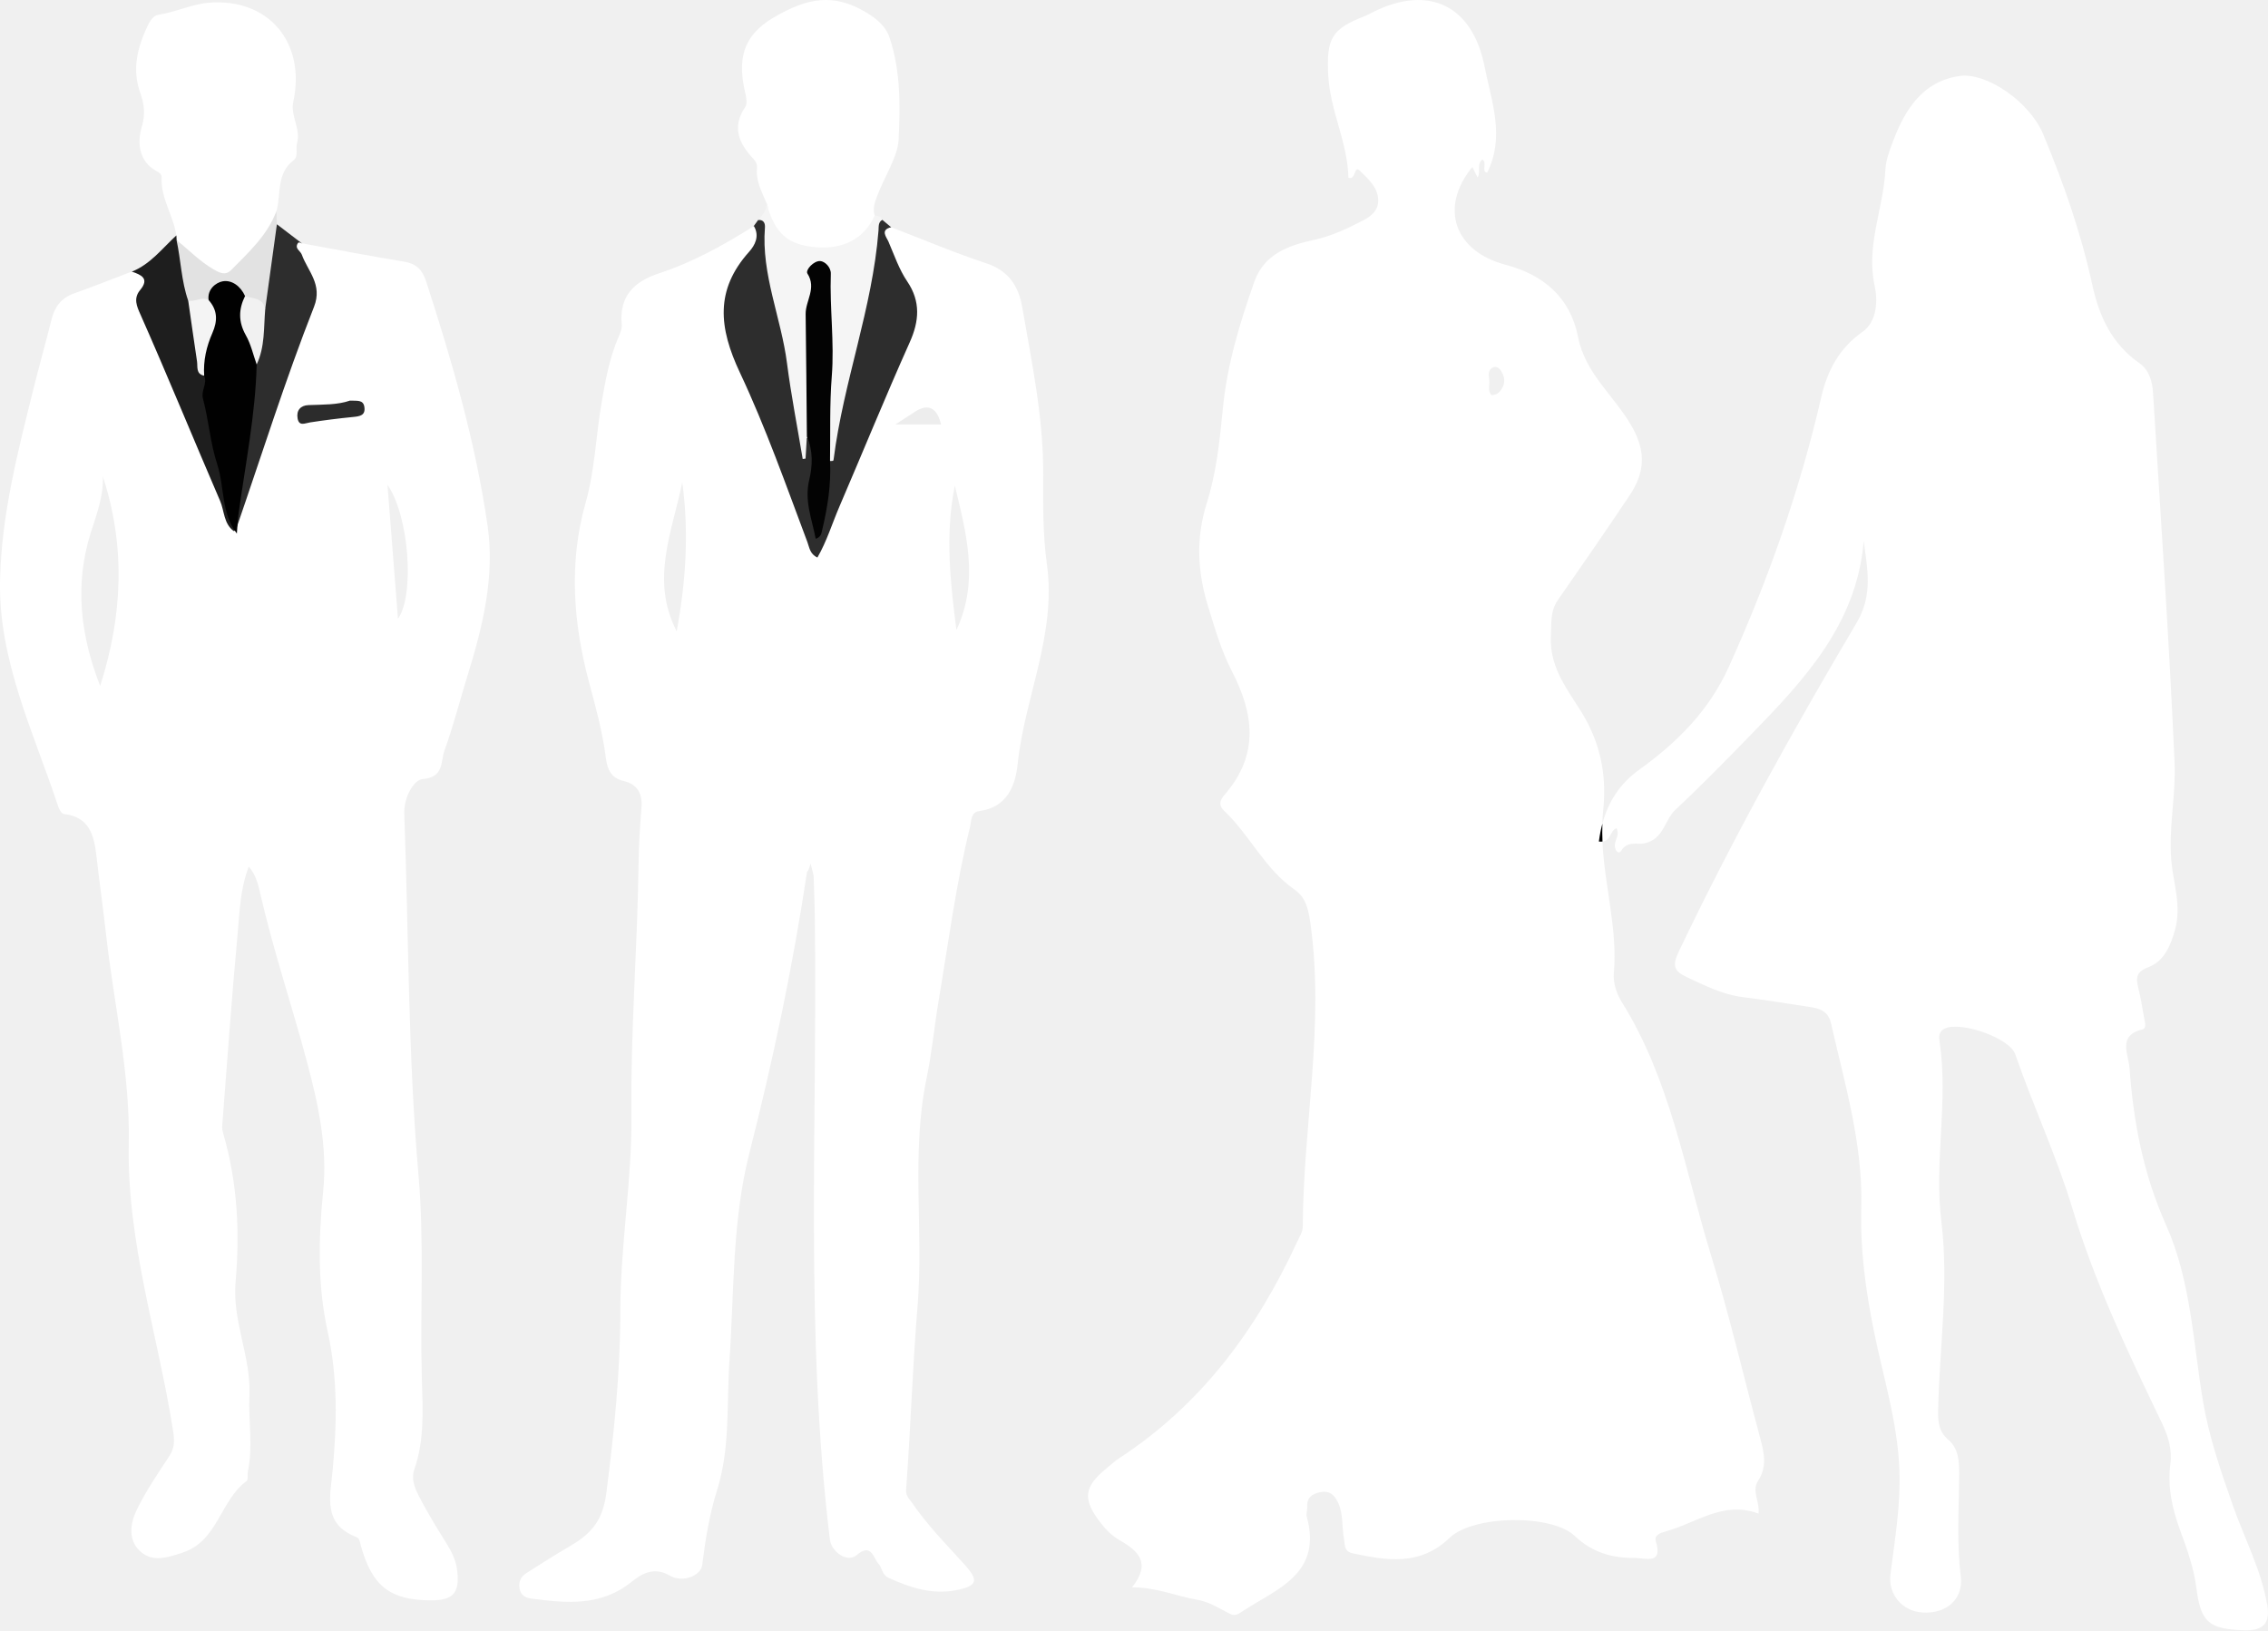
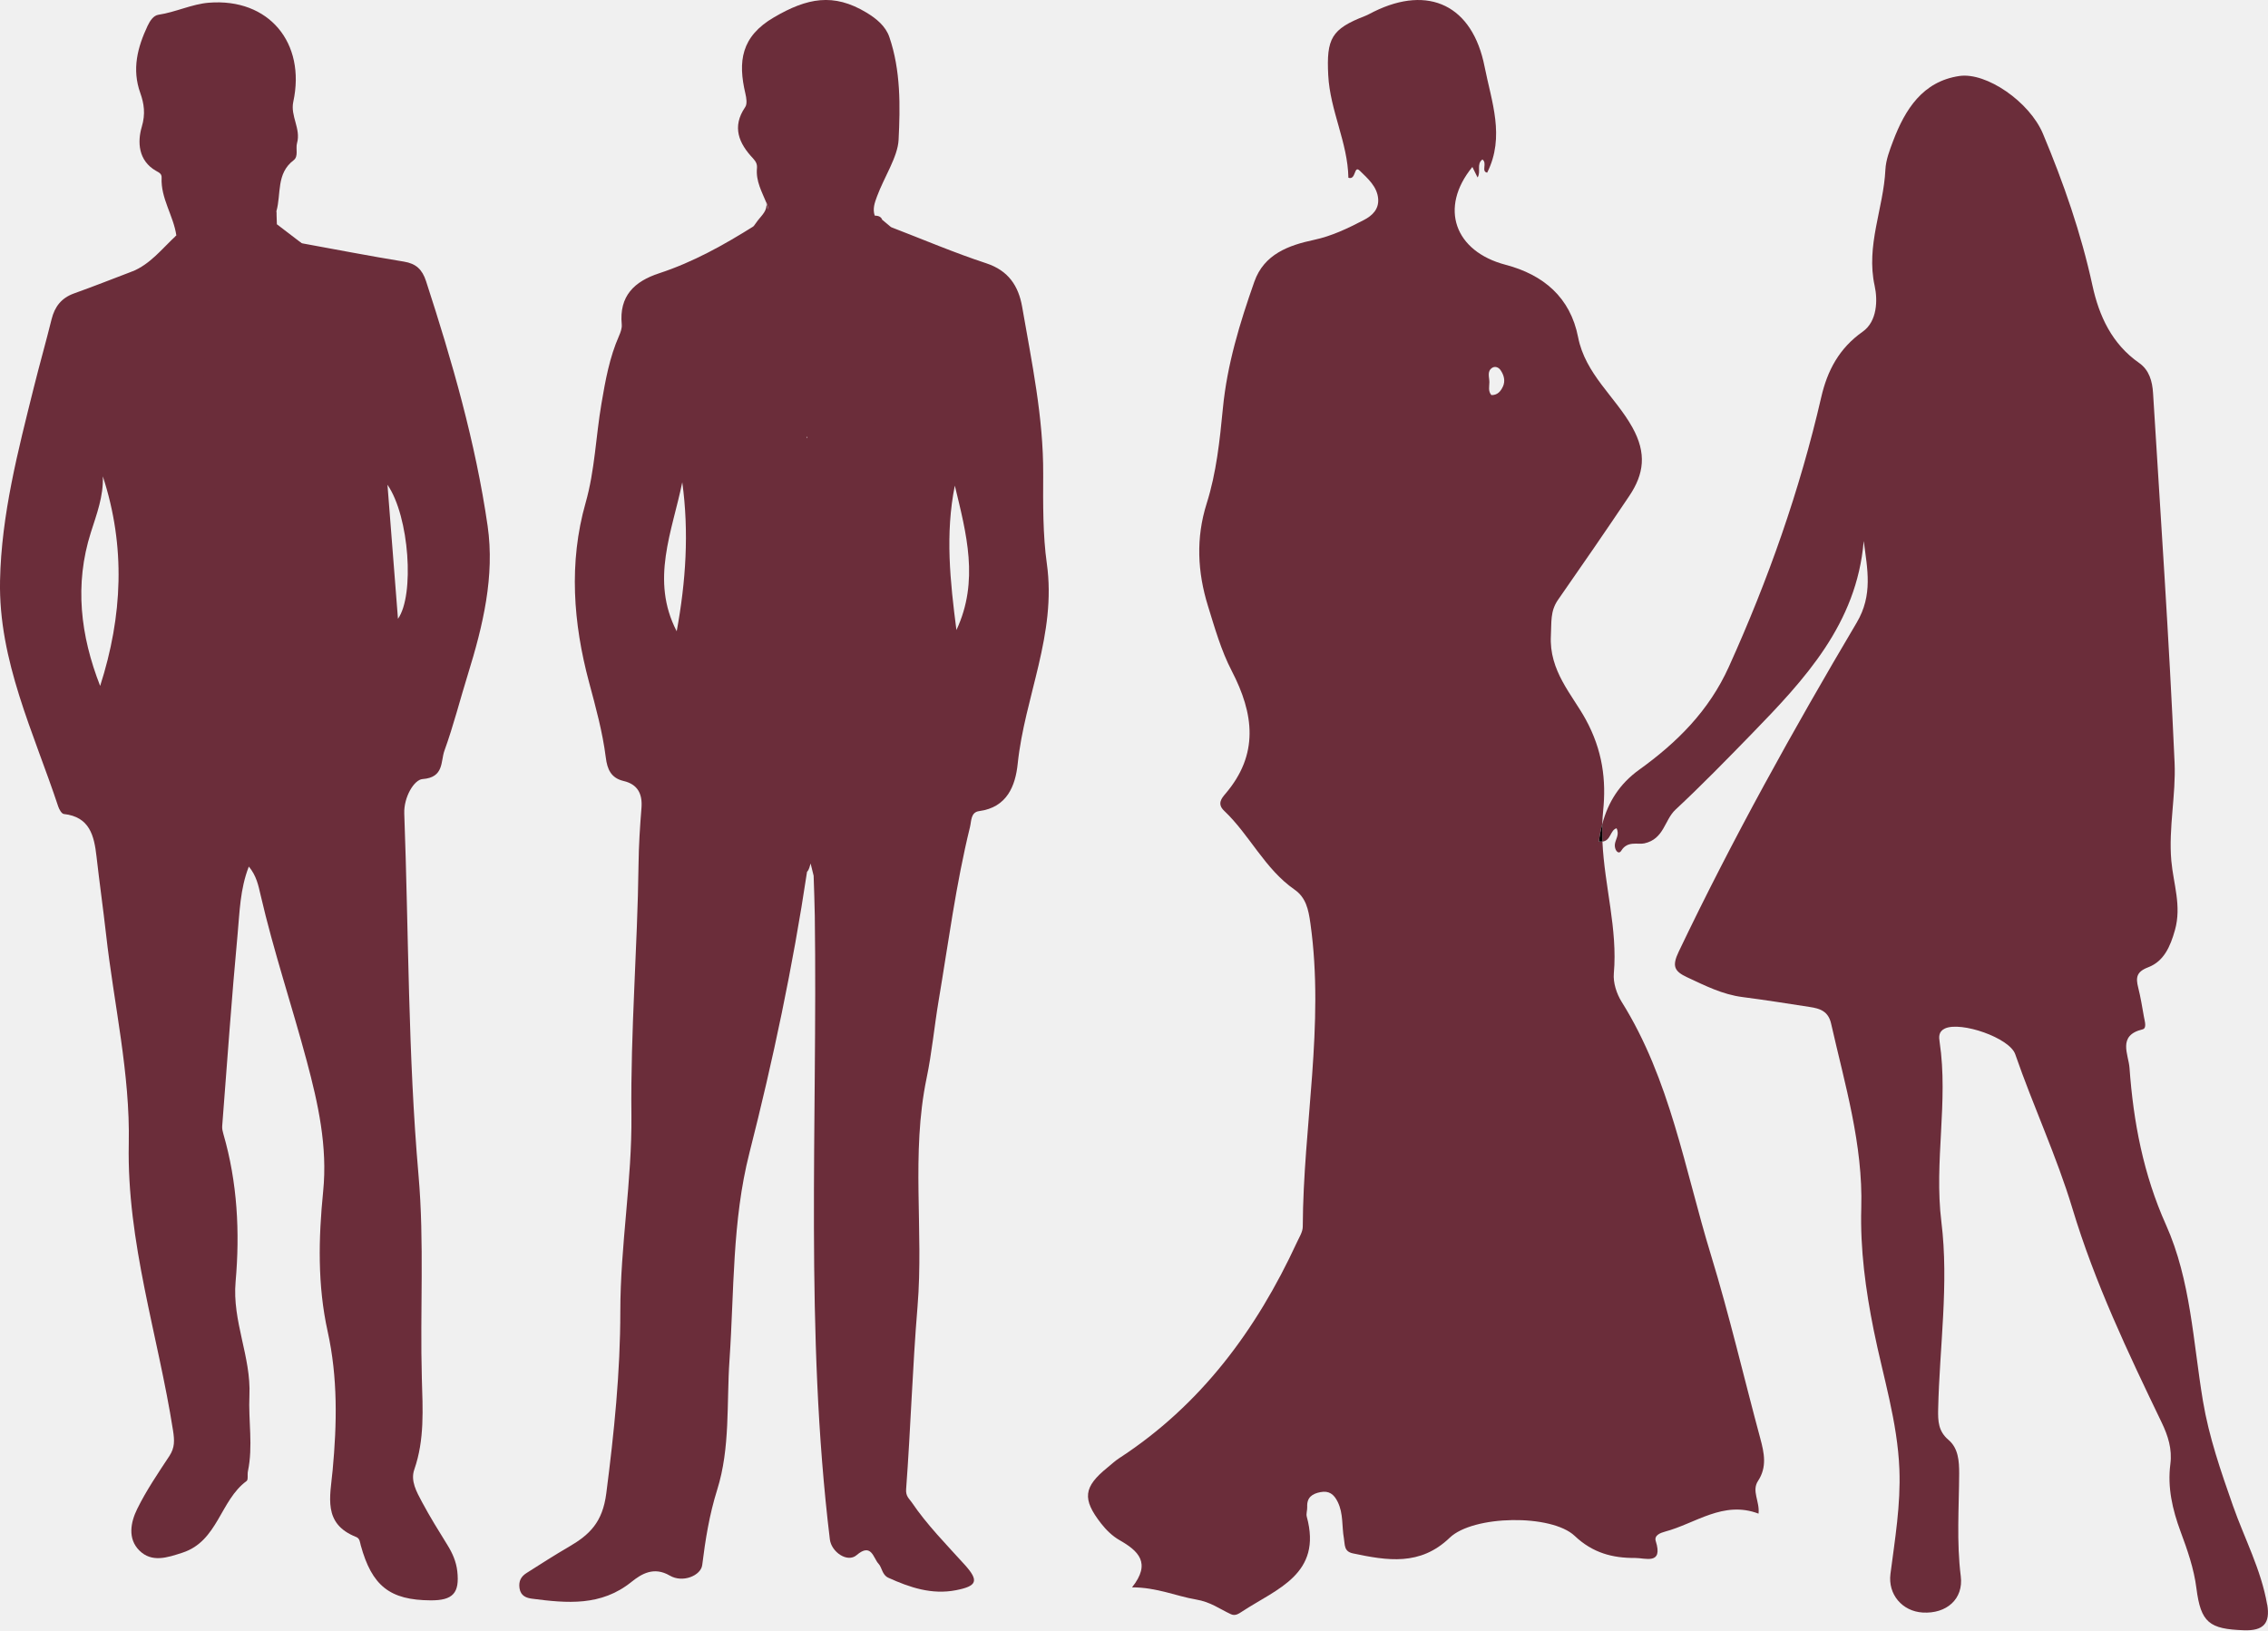
<svg xmlns="http://www.w3.org/2000/svg" id="Capa_1" data-name="Capa 1" viewBox="0 0 525.39 377.7">
  <defs>
    <style>
      .cls-1 {
-         fill: #1e1e1e;
+         fill: #6b2d3a;
      }

      .cls-1, .cls-2, .cls-3, .cls-4, .cls-5, .cls-6, .cls-7, .cls-8, .cls-9, .cls-10, .cls-11, .cls-12 {
        stroke-width: 0px;
      }

      .cls-2 {
        fill: #000;
      }

      .cls-3 {
-         fill: #f5f5f5;
+         fill: #6b2d3a;
      }

      .cls-4 {
-         fill: #f4f4f4;
+         fill: #6b2d3a;
      }

      .cls-5 {
-         fill: #2c2c2c;
+         fill: #6b2d3a;
      }

      .cls-6 {
-         fill: #010101;
+         fill: #6b2d3a;
      }

      .cls-7 {
-         fill: #e2e2e2;
+         fill: #6b2d3a;
      }

      .cls-8 {
-         fill: #f1f1f1;
+         fill: #6b2d3a;
      }

      .cls-9 {
-         fill: #2d2d2d;
+         fill: #6b2d3a;
      }

      .cls-10 {
-         fill: #ededed;
+         fill: #6b2d3a;
      }

      .cls-11 {
-         fill: #fff;
+         fill: #6b2d3a;
      }

      .cls-12 {
-         fill: #030303;
+         fill: #6b2d3a;
      }
    </style>
  </defs>
  <g>
    <path class="cls-11" d="M525.19,371.73c-1.39-8.08-5.24-15.27-7.92-22.89-2.78-7.93-5.55-15.89-6.95-24.26-2.29-13.72-2.81-27.96-8.55-40.79-5.24-11.69-7.56-23.82-8.46-36.36-.22-3.17-2.86-7.54,3.01-8.95,1.05-.25.51-1.89.33-2.9-.4-2.26-.76-4.53-1.32-6.75-.59-2.34-.45-3.69,2.32-4.74,3.62-1.39,5.1-4.77,6.18-8.6,1.59-5.62-.37-10.75-.84-16.11-.66-7.56,1.09-15.2.76-22.68-1.26-28.58-3.24-57.11-4.99-85.66-.17-2.69-.87-5.31-3.23-6.96-6.27-4.38-9.26-10.81-10.81-17.95-2.63-12.12-6.69-23.76-11.46-35.14-3.1-7.39-13.09-14.31-19.38-13.38-8.47,1.26-12.54,7.69-15.34,15.07-.81,2.14-1.67,4.39-1.78,6.62-.43,9-4.56,17.55-2.48,26.97.7,3.2.62,8.17-2.78,10.57-5.44,3.83-8.18,8.98-9.61,15.21-4.97,21.57-12.28,42.28-21.4,62.44-4.63,10.24-12.03,17.55-20.8,23.86-4.52,3.26-7.16,7.47-8.5,12.52-.05,1.37-.04,2.74.02,4.11,1.99-.24,1.77-2.66,3.27-3.09.74,1.48-.25,2.54-.39,3.71-.15,1.26.82,2.58,1.5,1.46,1.42-2.32,3.83-1.35,5.31-1.67,4.59-.99,4.66-5.41,7.22-7.8,6.05-5.64,11.82-11.56,17.59-17.49,12.33-12.68,24.39-25.53,26.02-44.69h.02c.83,6.43,2.16,12.42-1.64,18.84-14.73,24.87-28.77,50.13-41.24,76.25-1.6,3.36-.99,4.53,1.96,5.91,4.14,1.93,8.19,3.99,12.81,4.58,5.21.67,10.4,1.5,15.6,2.3,2.33.35,4.29.96,4.94,3.85,3.19,14.09,7.41,28.01,6.99,42.69-.27,9.59,1,18.98,2.89,28.37,2.15,10.7,5.51,21.16,5.94,32.22.32,8.2-1.03,16.18-2.07,24.22-.61,4.73,2.73,8.65,7.45,8.94,5.54.34,9.5-3.13,8.84-8.4-1-7.94-.41-15.87-.37-23.8,0-2.88-.18-5.85-2.49-7.81-2.34-1.99-2.44-4.33-2.38-7.09.32-14.47,2.52-29.04.75-43.39-1.73-13.99,1.66-27.83-.41-41.7-.17-1.12-.29-2.41,1.24-3.12,3.72-1.7,14.97,2.17,16.28,5.98,4.15,11.99,9.6,23.65,13.21,35.62,5.25,17.43,12.92,33.5,20.7,49.67,1.49,3.09,2.47,6.18,2.02,9.66-.7,5.4.49,10.53,2.34,15.55,1.6,4.31,3.12,8.63,3.7,13.22,1.02,7.95,2.96,9.45,11.03,9.72,4.5.15,6.11-1.6,5.37-5.97h-.02Z" />
    <path class="cls-11" d="M370.38,194.96c.19-1.42.45-2.79.8-4.1.03-.99.09-1.98.19-2.97.74-7.13-.11-14.06-4.06-21.27-3.13-5.71-8.5-11.2-8.04-19.39.17-3.05-.19-5.61,1.64-8.25,5.57-7.98,11.08-15.99,16.51-24.07,3.42-5.09,4.08-9.87.72-15.91-3.96-7.11-10.89-12.31-12.57-20.89-1.8-9.22-8.03-14.46-16.8-16.77-11.76-3.08-15.47-13.15-7.69-22.66.41.83.79,1.6,1.2,2.43.86-1.28-.32-3.13,1.13-4.16,1.19.83-.35,2.78,1.1,3.05,4.19-8.36.99-16.49-.6-24.56-2.79-14.16-12.9-19.02-25.65-12.74-.69.33-1.34.73-2.04,1-7.82,3.03-8.96,5.24-8.53,13.72.42,8.21,4.52,15.59,4.67,23.76,1.83.62,1.23-3.01,2.64-1.63,1.84,1.8,4.06,3.69,4.26,6.56.16,2.35-1.32,3.83-3.33,4.87-3.71,1.92-7.39,3.71-11.57,4.6-5.81,1.24-11.54,3.29-13.79,9.69-3.36,9.55-6.31,19.19-7.29,29.39-.72,7.41-1.5,14.88-3.76,22.02-2.51,7.97-2.12,15.86.3,23.68,1.58,5.1,3.06,10.34,5.5,15.04,5.17,9.96,6.38,19.35-1.47,28.52-.84.99-1.97,2.31-.27,3.92,5.92,5.61,9.4,13.45,16.28,18.24,2.68,1.87,3.24,4.57,3.7,7.84,3.32,23.54-1.67,46.83-1.77,70.26,0,1.23-.83,2.48-1.37,3.67-9.38,20.28-22.25,37.67-41.18,49.99-.95.62-1.79,1.42-2.68,2.14-5.56,4.51-5.93,7.28-1.47,12.99,1.15,1.48,2.6,2.89,4.2,3.81,4.41,2.51,7.46,5.3,2.95,10.97,5.72-.02,10.36,2.07,14.8,2.81,3.43.57,5.48,2.2,8.13,3.42.99.45,1.8-.13,2.61-.66,7.99-5.24,18.58-8.64,14.94-21.94-.19-.69.14-1.52.1-2.28-.11-2.18,1.15-3.04,3.05-3.41,2-.39,3.14.47,4.02,2.27,1.33,2.7.93,5.63,1.43,8.44.26,1.47-.04,3.03,2.09,3.48,7.93,1.67,15.56,2.97,22.41-3.62,5.44-5.24,23.59-5.54,28.98-.42,4.14,3.93,8.77,5.14,13.99,5.1,2.31-.02,6.55,1.69,4.77-3.91-.42-1.34,1.09-1.91,2.14-2.19,7.12-1.9,13.51-7.27,21.67-4.17h0c.32-2.83-1.66-5.25-.11-7.59,2.11-3.2,1.43-6.45.52-9.82-3.83-14.2-7.16-28.55-11.46-42.6-6.06-19.8-9.41-40.6-20.67-58.58-1.16-1.86-1.99-4.43-1.8-6.56.91-10.3-2.18-20.28-2.64-30.52-.24.03-.51.03-.83,0v-.04h0ZM348.15,89.56c-.5,1.09-1.26,2.01-2.67,1.97h0c-.8-.93-.46-2.01-.46-3,0-1.13-.59-2.48.62-3.3.65-.44,1.48-.18,1.96.51.8,1.16,1.16,2.48.56,3.82h0Z" />
    <path class="cls-2" d="M371.19,190.86c-.35,1.31-.62,2.68-.8,4.1.31.04.58.04.83,0-.06-1.36-.07-2.73-.02-4.11h-.01Z" />
  </g>
  <path class="cls-11" d="M40.85,54.54c-.66-4.58-3.64-8.57-3.41-13.38.04-.92-.58-1.17-1.3-1.58-4.13-2.36-4.33-6.71-3.29-10.22.88-2.97.53-5.34-.36-7.84-1.96-5.51-.64-10.54,1.7-15.53.56-1.18,1.35-2.39,2.51-2.57,3.99-.6,7.78-2.48,11.67-2.79,13.89-1.12,22.53,9.27,19.57,22.96-.71,3.3,1.81,6.24.87,9.56-.37,1.3.4,3.06-.8,3.98-4.04,3.06-2.85,7.79-3.97,11.77-.71,6.14-5.02,9.93-9.04,13.88-1.71,1.67-3.7,1.81-5.9.59-3.42-1.9-6.36-4.26-8.53-7.54-.13-.47-.04-.9.27-1.28h.01Z" />
  <path class="cls-11" d="M177.53,46.97c-1.05-2.56-2.45-5.01-2.18-7.96.08-.87-.15-1.5-.91-2.32-3.25-3.44-4.96-7.28-1.81-11.88.5-.72.28-2.13.04-3.13-1.74-7.41-1.04-13.21,6.66-17.69,7.69-4.48,13.76-5.67,21.38-1.08,2.32,1.4,4.45,3.15,5.31,5.67,2.65,7.73,2.53,16.02,2.14,23.83-.19,3.93-3.36,8.65-5,13.1-.57,1.53-1.03,2.86-.54,4.42,1.2,2.45-.66,3.73-2.07,5.01-5.64,5.16-15.96,4.61-21.51-.68-2.43-2.31-.33-5.03-1.49-7.31h0v.02h-.02Z" />
  <path class="cls-9" d="M206.43,52.63c-.48,4.45,2.3,8.02,4.39,11.13,4.16,6.19,2.95,11.52.32,17.58-6.58,15.16-12.83,30.46-19.21,45.71-.06.14-.13.28-.21.42-.88,1.41-1,3.93-2.74,4.02-1.95.09-1.89-2.49-2.45-3.9-7.18-17.92-14.22-35.9-21.38-53.83-.68-1.69-.37-2.83.53-4.28,2.53-4.07,4.74-8.35,7.34-12.37.99-1.53,1.12-3.15,1.59-4.74.34-.47.68-.93,1.02-1.4,2.27-1.29,2.08.72,2.48,1.89,1.19,3.45.16,7.15,1.08,10.61,2.9,10.94,4.94,22.04,6.37,33.26.22,1.7.46,3.36.32,5.07,0,.12-.29.67.26.47.12-.04.13-.57.3-.85,3.22.03,2.27,2.61,2.39,4.25.36,4.92-1.34,9.88.25,14.79.04.13.13.25.14.28,2.42-4.37.9-9.49,2.38-14.1,2.17-8.34,3.26-16.89,5-25.32.87-4.22,1.63-8.39,3.5-12.41,1.96-4.21,1.22-9.12,2.08-13.67.31-1.64-.25-3.77,2.19-4.33.68.57,1.36,1.14,2.04,1.71h.02Z" />
  <path class="cls-3" d="M204.39,50.92c-.99.58-.81,1.59-.88,2.48-1.41,18.06-8.13,35.07-10.39,52.97,0,.15-.08.38-.17.4-.22.06-.46.02-.69.03-1.28-1.19-1.26-2.8-1.23-4.32.13-7.89-.59-15.8.65-23.66.83-5.3-.91-10.31-2.03-15.44-.53,4.21-1.58,8.3-1.57,12.54,0,6.51.04,13.01-.02,19.52-.02,1.98.33,4.07-1.15,5.77-.1,1.67-.21,3.35-.3,5.03l-.66.1c-1.23-7.4-2.68-14.76-3.64-22.2-1.35-10.54-5.98-20.54-5.11-31.44.07-.97-.29-1.84-1.57-1.73.95-1.18,2.16-2.24,1.9-3.99,2.01,7.2,4.91,9.76,11.64,10.3,6.33.51,11.13-2.12,13.44-7.33.77.02,1.46.17,1.78.99h0v-.02h0Z" />
  <path class="cls-9" d="M69.87,56.35c2.33,2.08,1.85,5.78,4.7,7.75,1.49,1.03.65,3.12.07,4.77-4.1,11.65-8.21,23.3-12.27,34.97-2.28,6.56-4.47,13.15-6.7,19.73-.57.3-1.03.17-1.37-.38-1.16-5.45.71-10.69,1.38-15.98.94-7.5,1.84-15.01,2.81-22.52,1.11-4.37,1.33-8.88,1.9-13.33.77-4.51.82-9.09,1.41-13.63.28-2.19.65-4.22,2.36-5.76,1.9,1.46,3.81,2.91,5.72,4.37h-.01Z" />
  <path class="cls-1" d="M54.88,123.61c.27-.01.53-.03.79-.05-.22,1.94-.85,3.75-2.32.81-2.19-4.36-3.9-8.98-5.81-13.49-5.53-12.99-11.02-26-16.66-38.94-.97-2.22-1.45-3.9.74-5.67,2.12-1.71-1.49-1.96-1.07-3.34,4.31-1.72,7.03-5.39,10.31-8.39.02.36.04.72.06,1.09,2.99,4.16,2.39,9.27,3.65,13.89,1.17,5.86,1.29,11.93,3.46,17.6,1.09,8.37,2.49,16.69,4.71,24.84,1.05,3.84.5,7.95,2.14,11.67h0v-.02Z" />
  <path class="cls-7" d="M43.59,69.65c-1.58-4.54-1.69-9.37-2.69-14.02,2.86,2.27,5.38,4.94,8.58,6.78,1.45.83,2.75,1.49,4.1.12,4.04-4.1,8.37-8.02,10.46-13.63.03,1.03.07,2.05.1,3.09-.9,6.55-1.81,13.09-2.71,19.64-1.68-.74-3.29-1.61-4.93-2.43-2.76-2.82-5.41-3.36-7.84.39-1.68.73-3.36,1.68-5.07.07h0Z" />
  <g>
    <polygon class="cls-2" points="206.46 52.64 206.46 52.65 206.47 52.64 206.46 52.64" />
    <path class="cls-11" d="M188.48,202.88c.09,3.11.23,6.21.27,9.31.65,48.16-2.34,96.41,3.49,144.45.35,2.91,4.06,5.48,6.19,3.65,3.46-2.98,3.88.72,5.07,1.97.84.89.82,2.59,2.28,3.26,4.99,2.27,10.09,3.98,15.67,2.89,4.88-.95,5.41-2.16,2.02-5.91-4.25-4.7-8.71-9.2-12.28-14.47-.62-.9-1.41-1.4-1.28-3.06,1.05-14.08,1.47-28.21,2.64-42.28,1.45-17.61-1.55-35.38,2.1-52.91,1.23-5.9,1.78-11.95,2.78-17.91,2.27-13.45,4.01-26.99,7.27-40.26.35-1.43.15-3.44,2.14-3.7,6.45-.86,8.38-5.85,8.91-10.94,1.61-15.53,9.06-30.02,6.75-46.42-.93-6.59-.87-13.78-.84-20.72.07-13.06-2.65-25.89-4.87-38.72-.84-4.83-3.15-8.41-8.31-10.11-7.45-2.45-14.69-5.54-22.02-8.36-2.65.6-1.09,2.31-.65,3.33,1.35,3.13,2.46,6.44,4.36,9.24,3.16,4.67,2.75,9.23.59,14.05-5.64,12.6-10.84,25.38-16.29,38.06-1.69,3.93-2.94,8.08-5.11,11.84-1.75-.79-1.86-2.33-2.32-3.56-4.96-13.2-9.66-26.58-15.65-39.3-4.86-10.34-5.8-19.1,2.13-27.95,1.39-1.55,2.48-3.66,1.13-5.97-6.95,4.36-14.09,8.35-21.92,10.92-5.79,1.89-9.34,5.27-8.7,11.88.08.85-.27,1.81-.63,2.63-2.21,5.01-3.16,10.33-4.07,15.69-1.31,7.64-1.53,15.46-3.66,22.95-3.97,13.93-2.86,27.97.77,41.55,1.56,5.83,3.15,11.57,3.9,17.53.34,2.7,1.2,4.72,4.13,5.41,3.24.76,4.39,2.97,4.13,6.23-.35,4.34-.63,8.68-.68,13.02-.24,19.39-1.87,38.7-1.65,58.14.16,15.08-2.57,30.22-2.57,45.48,0,14.08-1.44,28.11-3.25,42.15-.86,6.7-3.83,9.57-8.63,12.37-3.34,1.94-6.59,4.03-9.85,6.1-1.26.8-1.87,1.88-1.62,3.53.28,1.81,1.61,2.25,2.93,2.42,8.03,1.04,15.94,1.8,23.01-3.9,2.29-1.83,5.16-3.62,8.86-1.46,3.02,1.78,7.22-.02,7.52-2.43.73-5.91,1.66-11.69,3.47-17.46,3.05-9.7,2.16-19.99,2.85-30.03,1.1-16.05.59-32.2,4.62-48.02,5.47-21.48,10.05-43.16,13.34-65.1.53-.53.6-1.27.83-1.93M156.76,146.25c-6.16-11.87-1.03-23.12,1.29-34.52,1.59,11.57.83,23.04-1.29,34.52ZM221.56,145.96c-1.46-11.26-2.63-22.29-.37-33.45,2.65,11,5.7,22.07.37,33.45Z" />
  </g>
  <path class="cls-10" d="M218,98.32h-10.55c2.09-1.36,3.29-2.16,4.5-2.93,3.07-1.97,5.09-.99,6.05,2.93Z" />
  <path class="cls-11" d="M97.88,180.49c5.02-.36,4.18-4.09,5.06-6.54,2.11-5.82,3.62-11.84,5.46-17.76,3.47-11.2,6.24-22.72,4.56-34.35-2.8-19.35-8.22-38.13-14.27-56.72-.88-2.68-2.29-4.05-5.12-4.51-7.91-1.29-15.8-2.82-23.7-4.26h-.02c-.14-.07-.28-.16-.43-.17-.12,0-.31,0-.37.09-.92,1.3.53,1.81.86,2.71,1.41,3.89,4.87,6.91,2.83,12.11-6.63,16.86-12.06,34.16-17.98,51.31-.08.16-.14.31-.24.42-.1.11-.33.25-.38.21-2.34-1.72-2.15-4.64-3.15-6.98-6.2-14.38-12.12-28.88-18.46-43.2-.83-1.87-1.68-3.71-.07-5.65,2.25-2.7.22-3.54-1.93-4.28-4.45,1.7-8.89,3.45-13.38,5.06-2.9,1.04-4.47,3.04-5.2,5.98-1.3,5.26-2.79,10.48-4.1,15.74C4.18,104.44.32,119.22.01,134.49c-.38,18.61,7.8,35.21,13.49,52.39.22.66.79,1.65,1.28,1.7,6,.66,7.03,5.01,7.58,9.87.68,6.01,1.53,12,2.21,18.01,1.81,16.18,5.6,32.24,5.26,48.53-.47,22.84,6.78,44.29,10.25,66.4.36,2.34.43,3.98-.84,5.92-2.63,4-5.36,8-7.46,12.28-1.51,3.06-2.26,6.89.51,9.63,2.89,2.86,6.47,1.64,9.99.49,8.21-2.67,8.72-12.13,14.85-16.6.41-.31.14-1.5.3-2.25,1.23-5.84.08-11.72.35-17.56.41-8.99-4.03-17.2-3.2-26.4,1.01-11.42.42-22.97-2.83-34.17-.17-.58-.32-1.22-.28-1.81,1.15-14.83,2.19-29.68,3.57-44.48.48-5.14.56-10.45,2.6-15.68,1.77,2.12,2.22,4.4,2.73,6.6,3,12.99,7.26,25.63,10.7,38.49,2.62,9.8,4.84,19.79,3.79,30.17-1.09,10.84-1.32,21.76,1.04,32.43,2.37,10.71,2.16,21.4,1.16,32.13-.57,6.18-2.35,12.43,5.45,15.5.85.34.86,1.2,1.06,1.93,2.59,9.42,6.75,12.7,16.21,12.75,5.15.02,6.72-1.69,6.15-6.77-.25-2.2-1.11-4.16-2.27-6.03-2.04-3.29-4.09-6.59-5.91-10-1.22-2.3-2.7-4.86-1.78-7.5,2.42-6.95,1.95-14.02,1.75-21.17-.44-15.68.6-31.4-.77-47.04-2.44-27.88-2.27-55.84-3.3-83.76-.14-3.83,2.29-7.86,4.23-8h0ZM23.2,158.91h0c-4.56-11.66-5.99-23.47-2.15-35.57,1.34-4.22,2.95-8.38,2.77-12.98,5.32,16.24,4.57,32.4-.62,48.55ZM92.19,143.36c-.8-10.12-1.59-20.3-2.43-31.05,5.09,7.37,6.29,25.64,2.43,31.05Z" />
  <path class="cls-5" d="M81.07,92.81c1.61.09,3.09-.27,3.34,1.48.29,1.97-1.07,2.16-2.59,2.31-3.34.33-6.68.75-9.99,1.26-1.21.19-2.55.97-2.89-.92-.33-1.84.66-3.02,2.53-3.09,3.37-.13,6.75-.04,9.6-1.04h0Z" />
  <path class="cls-12" d="M186.92,101.2c-.09-9.47-.16-18.95-.29-28.43-.04-3.11,2.59-5.99.41-9.4-.51-.81,1.45-2.98,2.97-2.89,1.03.06,2.51,1.38,2.45,2.97-.28,7.93.86,15.82.22,23.78-.51,6.49-.3,13.03-.4,19.56.28,5.47-.57,10.8-1.84,16.08-.18.74-.23,1.53-1.48,1.95-.86-4.56-2.68-8.74-1.49-13.69.75-3.12.92-6.7-.54-9.93h-.01Z" />
  <path class="cls-6" d="M48.32,69.51c-.34-2.51,1.72-4.05,3.23-4.33,2.16-.4,4.2,1.13,5.22,3.41-.57,5.53,3.26,10.31,2.69,15.85-.29,11.67-2.62,23.09-4.2,34.6-.21,1.51-.26,3.05-.39,4.57-3.67-4.71-2.82-10.74-4.55-16.05-1.6-4.89-1.96-10.16-3.29-15.15-.53-1.99,1.08-3.55.27-5.35-1.38-2.33-.94-4.81-.22-7.14,1.03-3.41,1.49-6.85,1.26-10.4h-.02,0Z" />
  <path class="cls-8" d="M59.46,84.44c-.81-2.27-1.34-4.71-2.51-6.77-1.75-3.11-1.7-6.02-.19-9.07,1.81.6,4.19.36,4.68,3.02-.37,4.32-.04,8.75-1.99,12.83h0Z" />
  <path class="cls-4" d="M48.32,69.51c2.1,2.34,2.12,4.82.88,7.64-1.37,3.12-2.14,6.42-1.9,9.89-1.97-.39-1.47-2.07-1.66-3.32-.71-4.69-1.36-9.39-2.04-14.08,1.58.38,3.12-1,4.72-.13h0Z" />
</svg>
